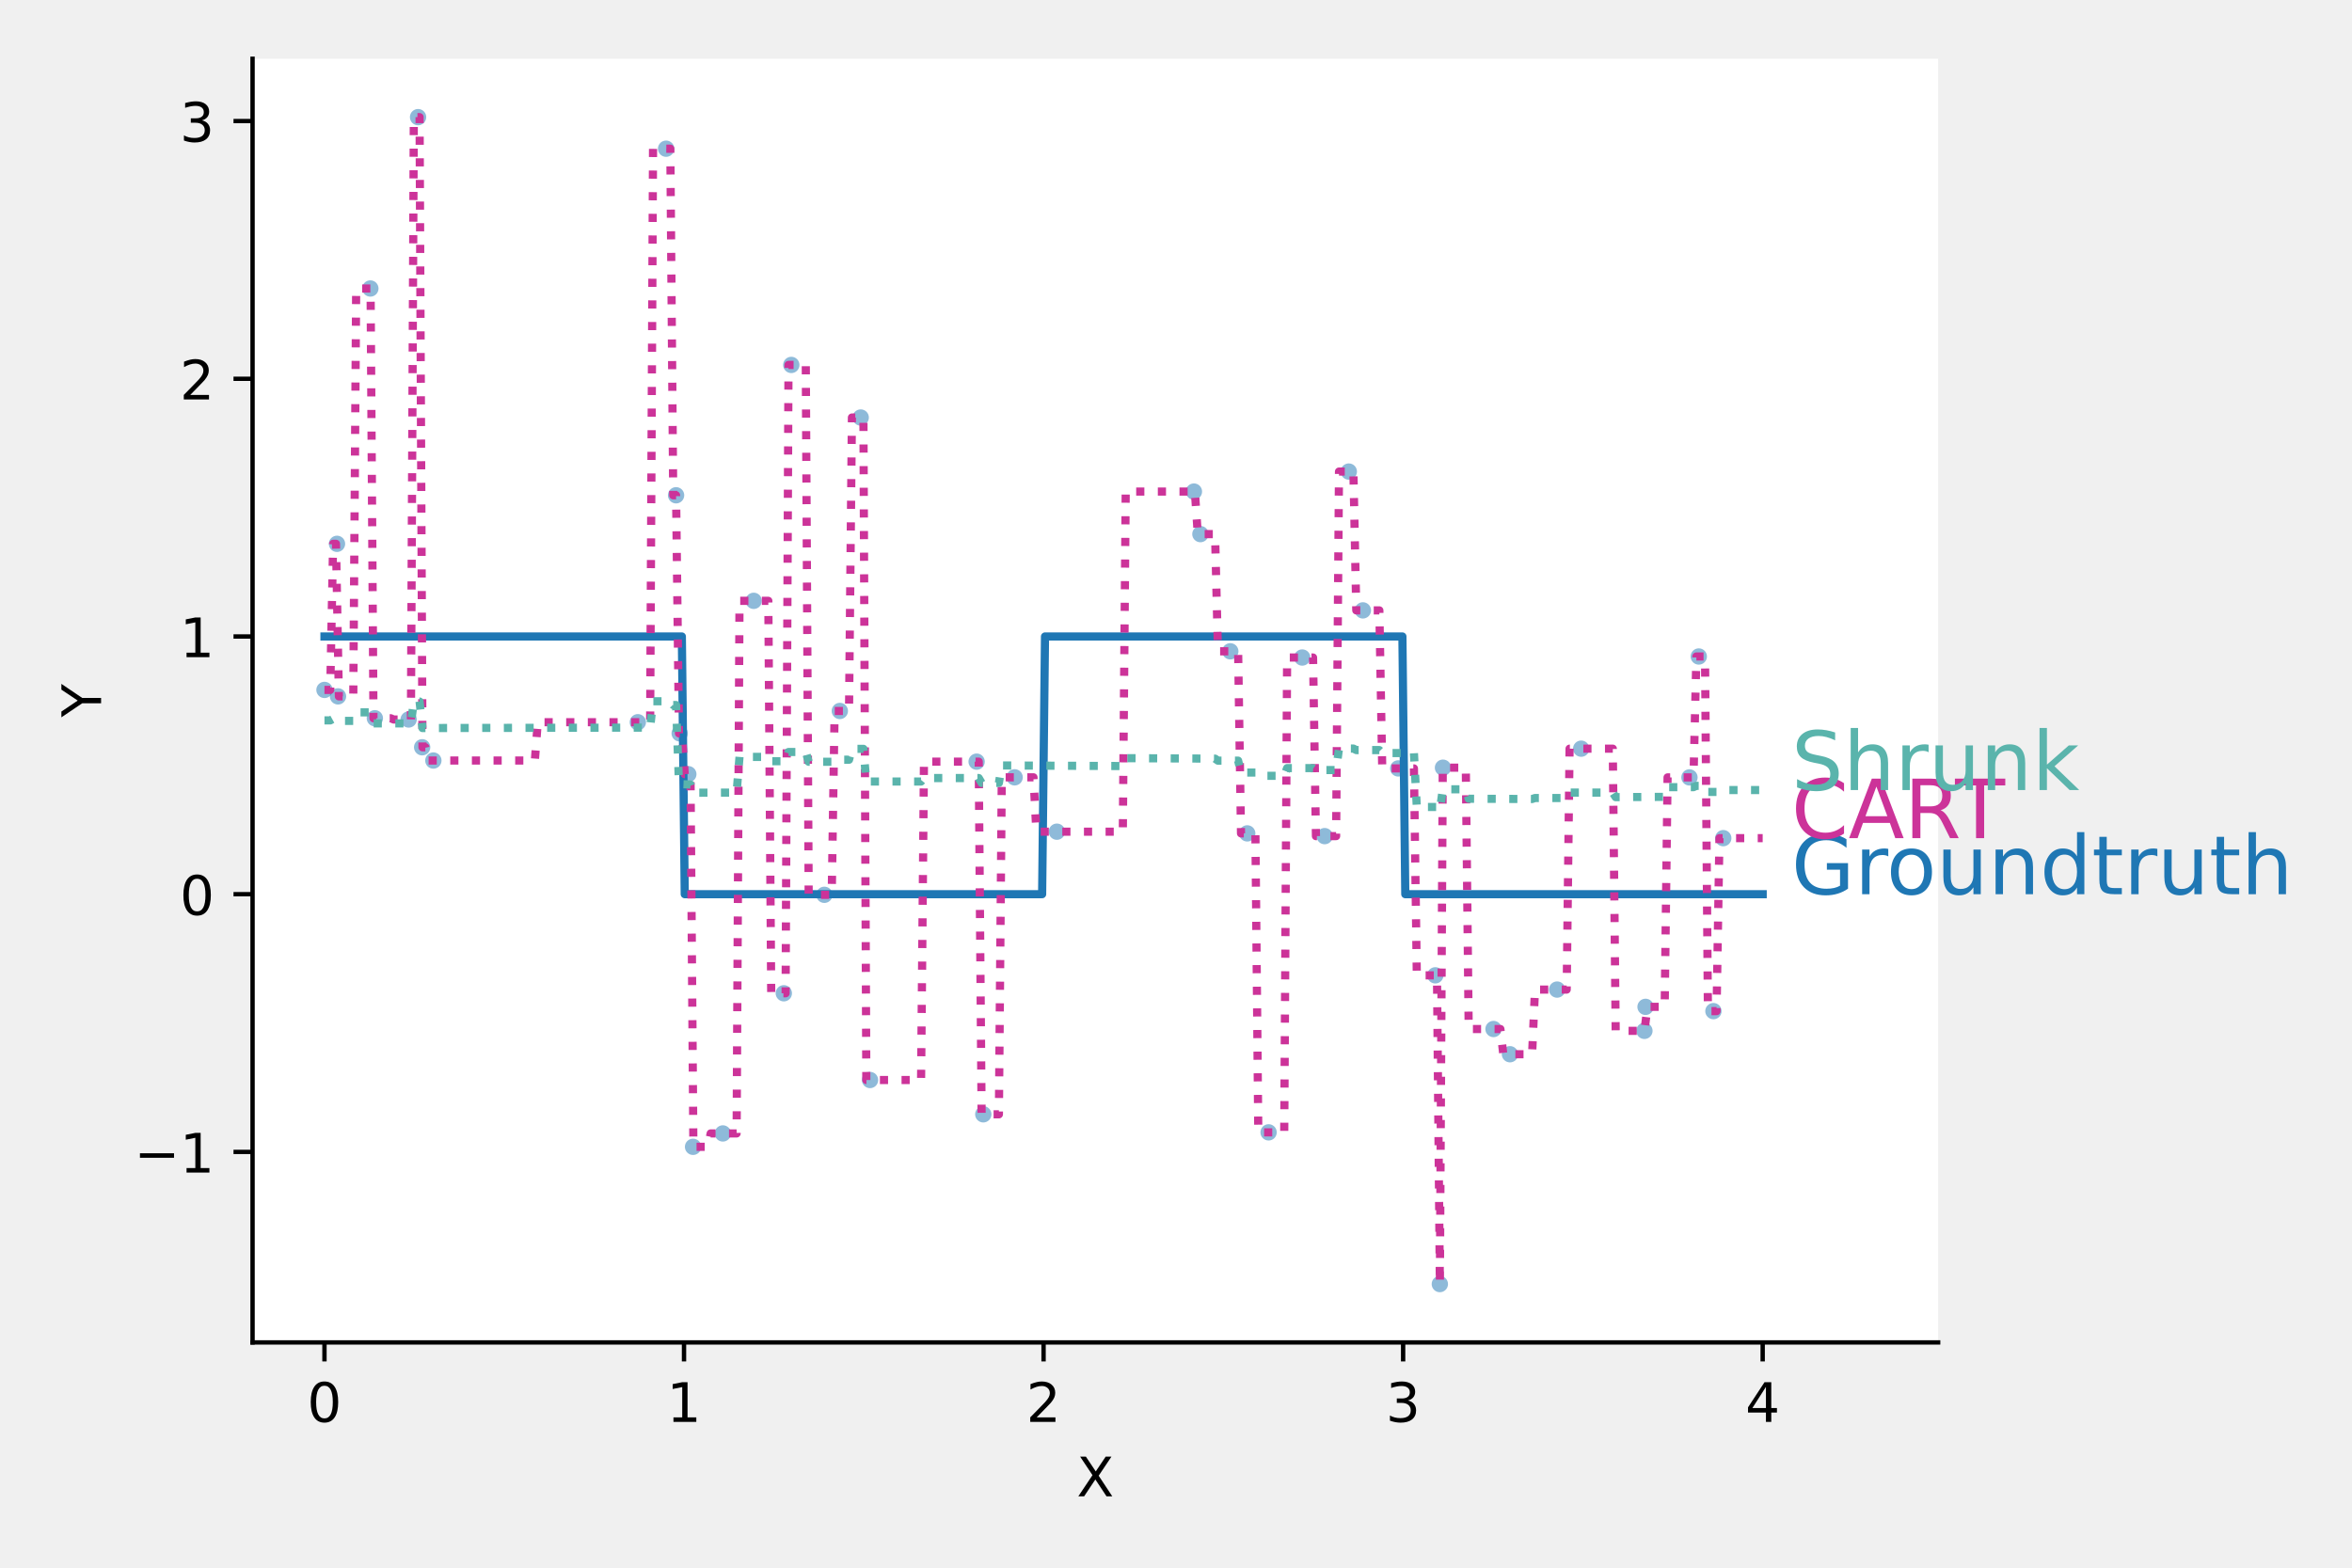
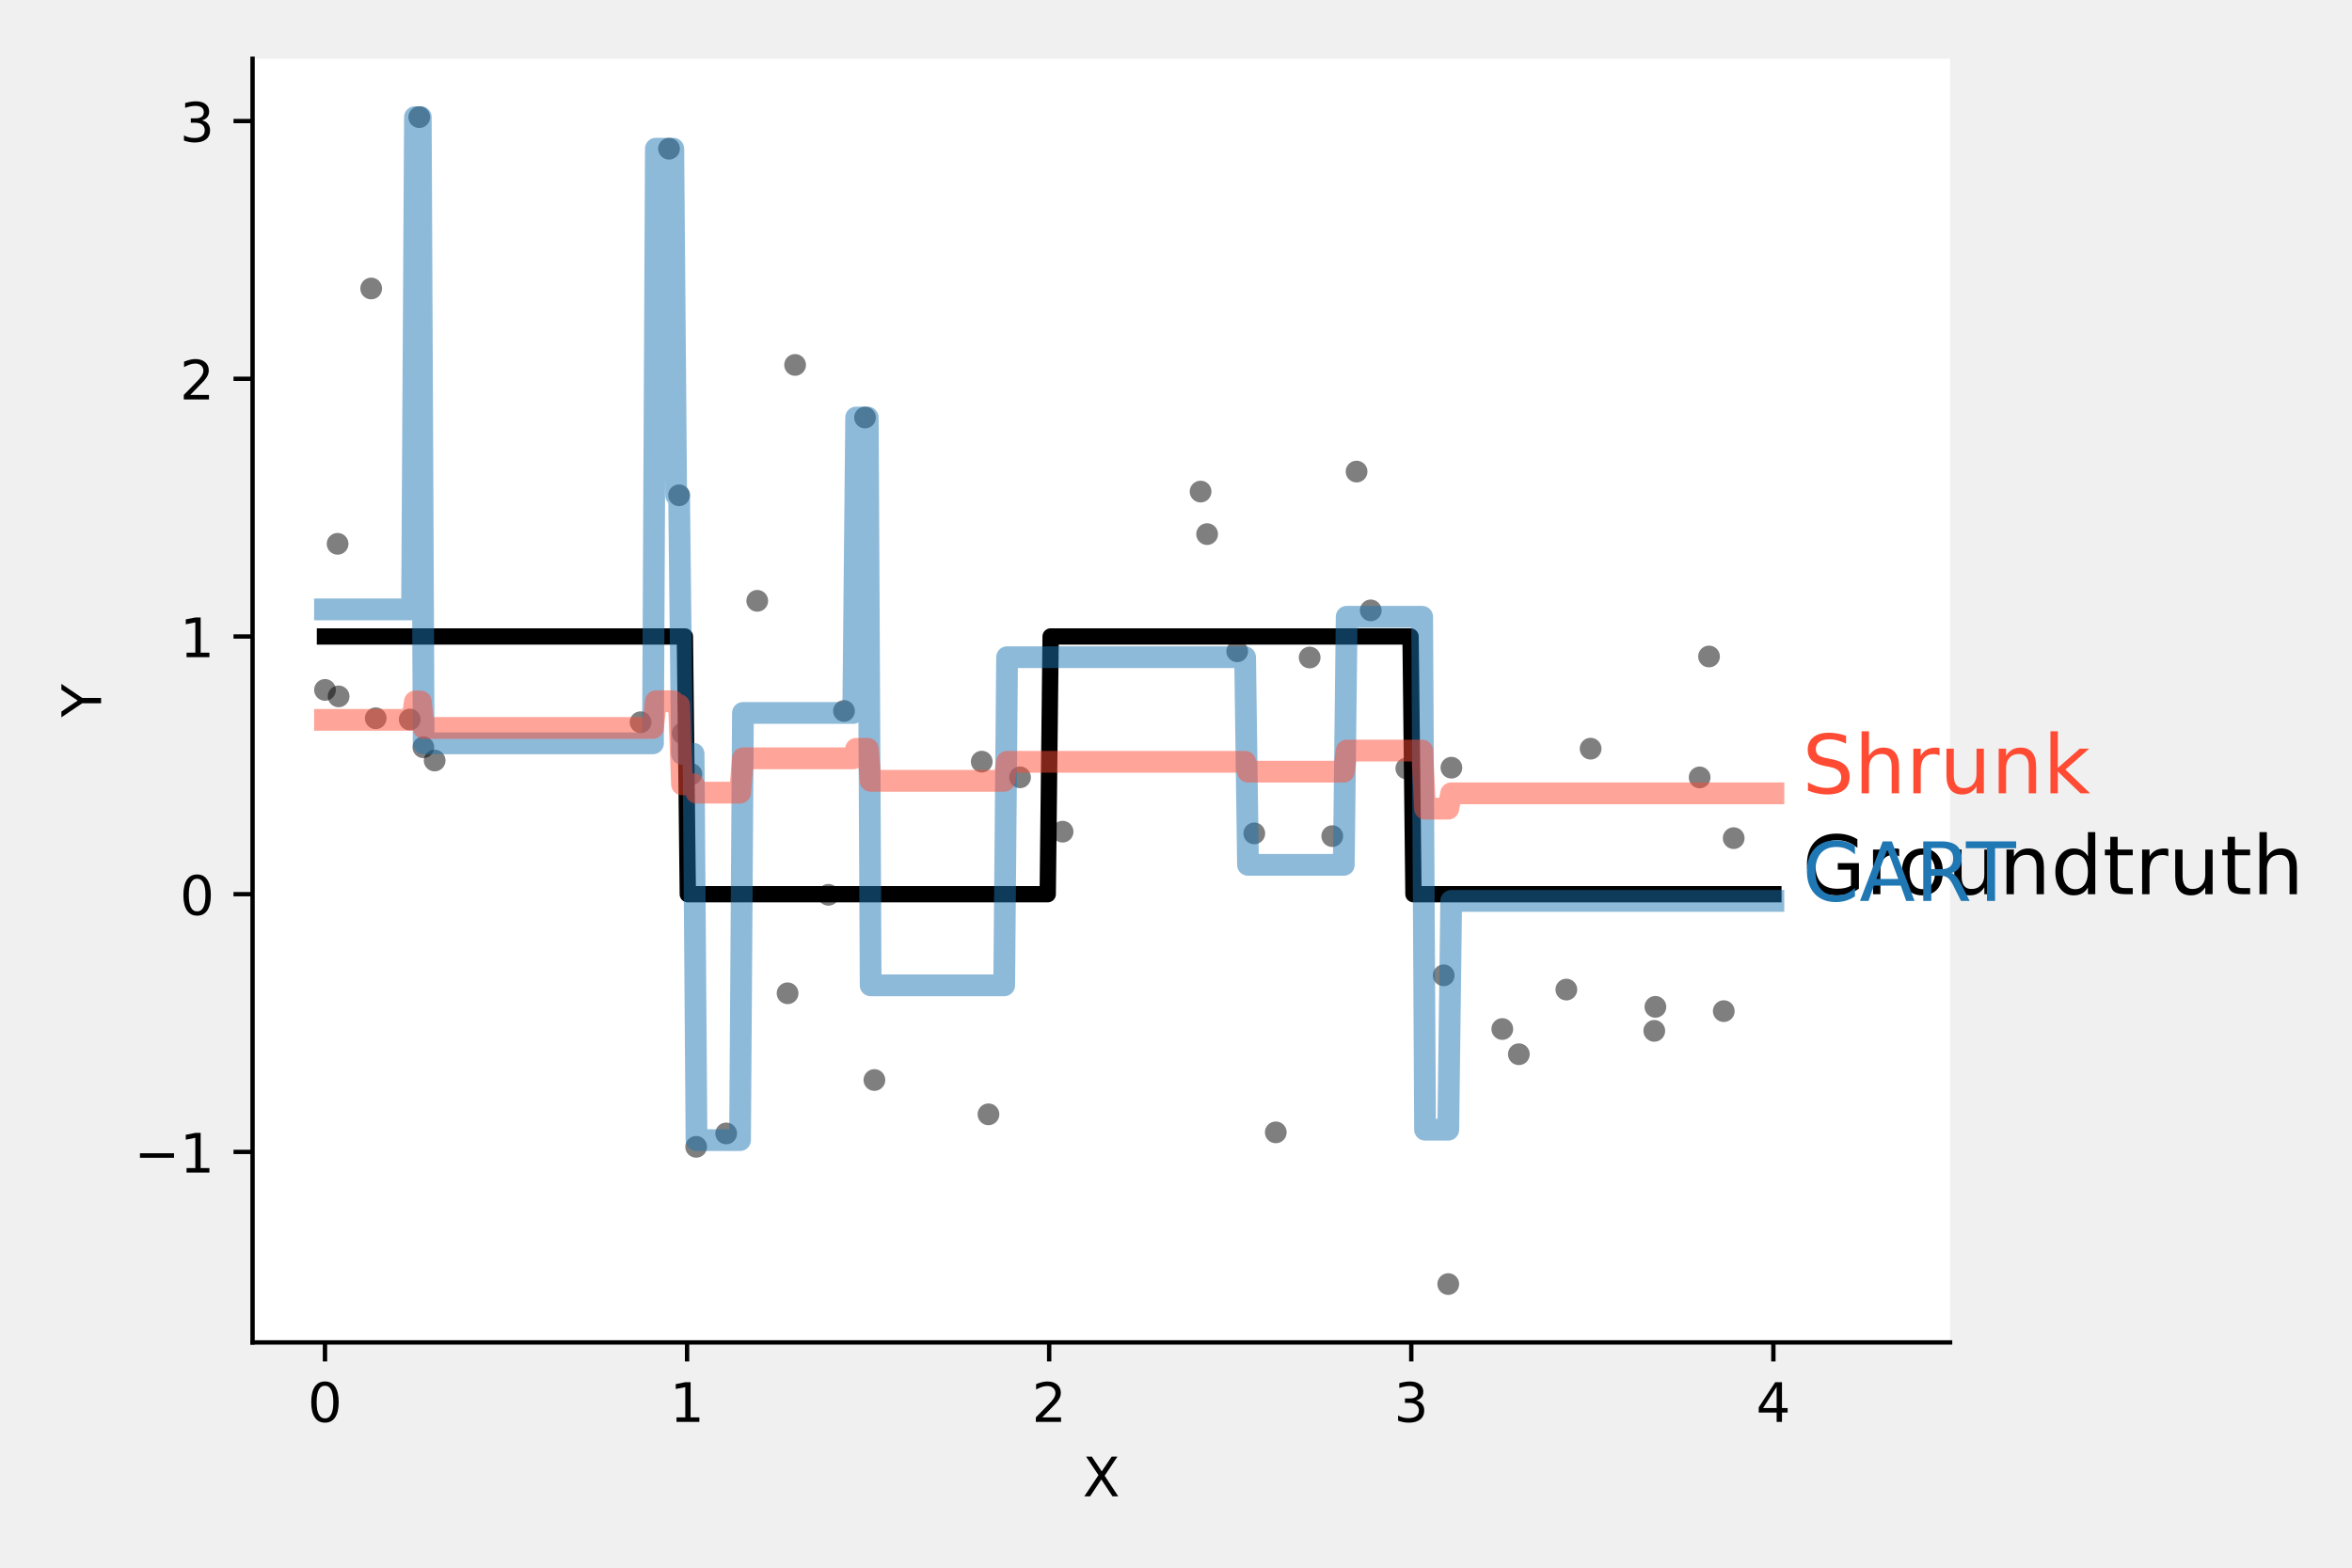
<svg xmlns="http://www.w3.org/2000/svg" xmlns:xlink="http://www.w3.org/1999/xlink" height="288pt" version="1.1" viewBox="0 0 432 288" width="432pt">
  <defs>
    <style type="text/css">*{stroke-linecap:butt;stroke-linejoin:round;}</style>
  </defs>
  <g id="figure_1">
    <g id="patch_1">
      <path d="M 0 288  L 432 288  L 432 0  L 0 0  z " style="fill:none;" />
    </g>
    <g id="axes_1">
      <g id="patch_2">
-         <path d="M 46.388 246.616  L 355.985 246.616  L 355.985 10.8  L 46.388 10.8  z " style="fill:#ffffff;" />
+         <path d="M 46.388 246.616  L 358.178 246.616  L 358.178 10.8  L 46.388 10.8  z " style="fill:#ffffff;" />
      </g>
      <g id="matplotlib.axis_1">
        <g id="xtick_1">
          <g id="line2d_1">
            <defs>
-               <path d="M 0 0  L 0 3.5  " id="m42a0da2fa4" style="stroke:#000000;stroke-width:0.8;" />
+               <path d="M 0 0  L 0 3.5  " id="m2045a05d8b" style="stroke:#000000;stroke-width:0.8;" />
            </defs>
            <g>
-               <use style="stroke:#000000;stroke-width:0.8;" x="59.596" xlink:href="#m42a0da2fa4" y="246.616" />
+               <use style="stroke:#000000;stroke-width:0.8;" x="59.69" xlink:href="#m2045a05d8b" y="246.616" />
            </g>
          </g>
          <g id="text_1">
-             <g transform="translate(56.41479 261.2144)scale(0.1 -0.1)">
+             <g transform="translate(56.50837 261.2144)scale(0.1 -0.1)">
              <defs>
                <path d="M 2034 4250  Q 1547 4250 1301 3770  Q 1056 3291 1056 2328  Q 1056 1369 1301 889  Q 1547 409 2034 409  Q 2525 409 2770 889  Q 3016 1369 3016 2328  Q 3016 3291 2770 3770  Q 2525 4250 2034 4250  z M 2034 4750  Q 2819 4750 3233 4129  Q 3647 3509 3647 2328  Q 3647 1150 3233 529  Q 2819 -91 2034 -91  Q 1250 -91 836 529  Q 422 1150 422 2328  Q 422 3509 836 4129  Q 1250 4750 2034 4750  z " id="DejaVuSans-30" transform="scale(0.015625)" />
              </defs>
              <use xlink:href="#DejaVuSans-30" />
            </g>
          </g>
        </g>
        <g id="xtick_2">
          <g id="line2d_2">
            <g>
-               <use style="stroke:#000000;stroke-width:0.8;" x="125.636" xlink:href="#m42a0da2fa4" y="246.616" />
+               <use style="stroke:#000000;stroke-width:0.8;" x="126.198" xlink:href="#m2045a05d8b" y="246.616" />
            </g>
          </g>
          <g id="text_2">
-             <g transform="translate(122.455 261.2144)scale(0.1 -0.1)">
+             <g transform="translate(123.0164 261.2144)scale(0.1 -0.1)">
              <defs>
                <path d="M 794 531  L 1825 531  L 1825 4091  L 703 3866  L 703 4441  L 1819 4666  L 2450 4666  L 2450 531  L 3481 531  L 3481 0  L 794 0  L 794 531  z " id="DejaVuSans-31" transform="scale(0.015625)" />
              </defs>
              <use xlink:href="#DejaVuSans-31" />
            </g>
          </g>
        </g>
        <g id="xtick_3">
          <g id="line2d_3">
            <g>
-               <use style="stroke:#000000;stroke-width:0.8;" x="191.676" xlink:href="#m42a0da2fa4" y="246.616" />
+               <use style="stroke:#000000;stroke-width:0.8;" x="192.706" xlink:href="#m2045a05d8b" y="246.616" />
            </g>
          </g>
          <g id="text_3">
-             <g transform="translate(188.4952 261.2144)scale(0.1 -0.1)">
+             <g transform="translate(189.5245 261.2144)scale(0.1 -0.1)">
              <defs>
                <path d="M 1228 531  L 3431 531  L 3431 0  L 469 0  L 469 531  Q 828 903 1448 1529  Q 2069 2156 2228 2338  Q 2531 2678 2651 2914  Q 2772 3150 2772 3378  Q 2772 3750 2511 3984  Q 2250 4219 1831 4219  Q 1534 4219 1204 4116  Q 875 4013 500 3803  L 500 4441  Q 881 4594 1212 4672  Q 1544 4750 1819 4750  Q 2544 4750 2975 4387  Q 3406 4025 3406 3419  Q 3406 3131 3298 2873  Q 3191 2616 2906 2266  Q 2828 2175 2409 1742  Q 1991 1309 1228 531  z " id="DejaVuSans-32" transform="scale(0.015625)" />
              </defs>
              <use xlink:href="#DejaVuSans-32" />
            </g>
          </g>
        </g>
        <g id="xtick_4">
          <g id="line2d_4">
            <g>
-               <use style="stroke:#000000;stroke-width:0.8;" x="257.717" xlink:href="#m42a0da2fa4" y="246.616" />
+               <use style="stroke:#000000;stroke-width:0.8;" x="259.214" xlink:href="#m2045a05d8b" y="246.616" />
            </g>
          </g>
          <g id="text_4">
-             <g transform="translate(254.5354 261.2144)scale(0.1 -0.1)">
+             <g transform="translate(256.0326 261.2144)scale(0.1 -0.1)">
              <defs>
                <path d="M 2597 2516  Q 3050 2419 3304 2112  Q 3559 1806 3559 1356  Q 3559 666 3084 287  Q 2609 -91 1734 -91  Q 1441 -91 1130 -33  Q 819 25 488 141  L 488 750  Q 750 597 1062 519  Q 1375 441 1716 441  Q 2309 441 2620 675  Q 2931 909 2931 1356  Q 2931 1769 2642 2001  Q 2353 2234 1838 2234  L 1294 2234  L 1294 2753  L 1863 2753  Q 2328 2753 2575 2939  Q 2822 3125 2822 3475  Q 2822 3834 2567 4026  Q 2313 4219 1838 4219  Q 1578 4219 1281 4162  Q 984 4106 628 3988  L 628 4550  Q 988 4650 1302 4700  Q 1616 4750 1894 4750  Q 2613 4750 3031 4423  Q 3450 4097 3450 3541  Q 3450 3153 3228 2886  Q 3006 2619 2597 2516  z " id="DejaVuSans-33" transform="scale(0.015625)" />
              </defs>
              <use xlink:href="#DejaVuSans-33" />
            </g>
          </g>
        </g>
        <g id="xtick_5">
          <g id="line2d_5">
            <g>
-               <use style="stroke:#000000;stroke-width:0.8;" x="323.757" xlink:href="#m42a0da2fa4" y="246.616" />
+               <use style="stroke:#000000;stroke-width:0.8;" x="325.722" xlink:href="#m2045a05d8b" y="246.616" />
            </g>
          </g>
          <g id="text_5">
-             <g transform="translate(320.5756 261.2144)scale(0.1 -0.1)">
+             <g transform="translate(322.5407 261.2144)scale(0.1 -0.1)">
              <defs>
                <path d="M 2419 4116  L 825 1625  L 2419 1625  L 2419 4116  z M 2253 4666  L 3047 4666  L 3047 1625  L 3713 1625  L 3713 1100  L 3047 1100  L 3047 0  L 2419 0  L 2419 1100  L 313 1100  L 313 1709  L 2253 4666  z " id="DejaVuSans-34" transform="scale(0.015625)" />
              </defs>
              <use xlink:href="#DejaVuSans-34" />
            </g>
          </g>
        </g>
        <g id="text_6">
-           <g transform="translate(197.7613 274.8926)scale(0.1 -0.1)">
+           <g transform="translate(198.8579 274.8926)scale(0.1 -0.1)">
            <defs>
              <path d="M 403 4666  L 1081 4666  L 2241 2931  L 3406 4666  L 4084 4666  L 2584 2425  L 4184 0  L 3506 0  L 2194 1984  L 872 0  L 191 0  L 1856 2491  L 403 4666  z " id="DejaVuSans-58" transform="scale(0.015625)" />
            </defs>
            <use xlink:href="#DejaVuSans-58" />
          </g>
        </g>
      </g>
      <g id="matplotlib.axis_2">
        <g id="ytick_1">
          <g id="line2d_6">
            <defs>
-               <path d="M 0 0  L -3.5 0  " id="m658109edd0" style="stroke:#000000;stroke-width:0.8;" />
+               <path d="M 0 0  L -3.5 0  " id="m57cb770b0e" style="stroke:#000000;stroke-width:0.8;" />
            </defs>
            <g>
-               <use style="stroke:#000000;stroke-width:0.8;" x="46.388" xlink:href="#m658109edd0" y="211.617" />
+               <use style="stroke:#000000;stroke-width:0.8;" x="46.388" xlink:href="#m57cb770b0e" y="211.617" />
            </g>
          </g>
          <g id="text_7">
            <g transform="translate(24.64581 215.416)scale(0.1 -0.1)">
              <defs>
                <path d="M 678 2272  L 4684 2272  L 4684 1741  L 678 1741  L 678 2272  z " id="DejaVuSans-2212" transform="scale(0.015625)" />
              </defs>
              <use xlink:href="#DejaVuSans-2212" />
              <use x="83.789" xlink:href="#DejaVuSans-31" />
            </g>
          </g>
        </g>
        <g id="ytick_2">
          <g id="line2d_7">
            <g>
-               <use style="stroke:#000000;stroke-width:0.8;" x="46.388" xlink:href="#m658109edd0" y="164.272" />
+               <use style="stroke:#000000;stroke-width:0.8;" x="46.388" xlink:href="#m57cb770b0e" y="164.272" />
            </g>
          </g>
          <g id="text_8">
            <g transform="translate(33.0255 168.0717)scale(0.1 -0.1)">
              <use xlink:href="#DejaVuSans-30" />
            </g>
          </g>
        </g>
        <g id="ytick_3">
          <g id="line2d_8">
            <g>
-               <use style="stroke:#000000;stroke-width:0.8;" x="46.388" xlink:href="#m658109edd0" y="116.928" />
+               <use style="stroke:#000000;stroke-width:0.8;" x="46.388" xlink:href="#m57cb770b0e" y="116.928" />
            </g>
          </g>
          <g id="text_9">
            <g transform="translate(33.0255 120.7274)scale(0.1 -0.1)">
              <use xlink:href="#DejaVuSans-31" />
            </g>
          </g>
        </g>
        <g id="ytick_4">
          <g id="line2d_9">
            <g>
-               <use style="stroke:#000000;stroke-width:0.8;" x="46.388" xlink:href="#m658109edd0" y="69.584" />
+               <use style="stroke:#000000;stroke-width:0.8;" x="46.388" xlink:href="#m57cb770b0e" y="69.584" />
            </g>
          </g>
          <g id="text_10">
            <g transform="translate(33.0255 73.38306)scale(0.1 -0.1)">
              <use xlink:href="#DejaVuSans-32" />
            </g>
          </g>
        </g>
        <g id="ytick_5">
          <g id="line2d_10">
            <g>
-               <use style="stroke:#000000;stroke-width:0.8;" x="46.388" xlink:href="#m658109edd0" y="22.24" />
+               <use style="stroke:#000000;stroke-width:0.8;" x="46.388" xlink:href="#m57cb770b0e" y="22.24" />
            </g>
          </g>
          <g id="text_11">
            <g transform="translate(33.0255 26.03875)scale(0.1 -0.1)">
              <use xlink:href="#DejaVuSans-33" />
            </g>
          </g>
        </g>
        <g id="text_12">
          <g transform="translate(18.56612 131.7619)rotate(-90)scale(0.1 -0.1)">
            <defs>
              <path d="M -13 4666  L 666 4666  L 1959 2747  L 3244 4666  L 3922 4666  L 2272 2222  L 2272 0  L 1638 0  L 1638 2222  L -13 4666  z " id="DejaVuSans-59" transform="scale(0.015625)" />
            </defs>
            <use xlink:href="#DejaVuSans-59" />
          </g>
        </g>
      </g>
      <g id="line2d_11">
        <defs>
-           <path d="M 0 1.5  C 0.398 1.5 0.779 1.342 1.061 1.061  C 1.342 0.779 1.5 0.398 1.5 0  C 1.5 -0.398 1.342 -0.779 1.061 -1.061  C 0.779 -1.342 0.398 -1.5 0 -1.5  C -0.398 -1.5 -0.779 -1.342 -1.061 -1.061  C -1.342 -0.779 -1.5 -0.398 -1.5 0  C -1.5 0.398 -1.342 0.779 -1.061 1.061  C -0.779 1.342 -0.398 1.5 0 1.5  z " id="mba69ca7fc3" />
+           <path d="M 0 2  C 0.53 2 1.039 1.789 1.414 1.414  C 1.789 1.039 2 0.53 2 0  C 2 -0.53 1.789 -1.039 1.414 -1.414  C 1.039 -1.789 0.53 -2 0 -2  C -0.53 -2 -1.039 -1.789 -1.414 -1.414  C -1.789 -1.039 -2 -0.53 -2 0  C -2 0.53 -1.789 1.039 -1.414 1.414  C -1.039 1.789 -0.53 2 0 2  z " id="mad13d12ece" />
        </defs>
-         <g clip-path="url(#pff8e7c31b9)">
-           <use style="fill:#1f77b4;fill-opacity:0.5;" x="265.035" xlink:href="#mba69ca7fc3" y="141.032" />
-           <use style="fill:#1f77b4;fill-opacity:0.5;" x="122.345" xlink:href="#mba69ca7fc3" y="27.318" />
-           <use style="fill:#1f77b4;fill-opacity:0.5;" x="277.338" xlink:href="#mba69ca7fc3" y="193.672" />
-           <use style="fill:#1f77b4;fill-opacity:0.5;" x="314.709" xlink:href="#mba69ca7fc3" y="185.755" />
-           <use style="fill:#1f77b4;fill-opacity:0.5;" x="316.519" xlink:href="#mba69ca7fc3" y="153.977" />
-           <use style="fill:#1f77b4;fill-opacity:0.5;" x="179.38" xlink:href="#mba69ca7fc3" y="139.922" />
-           <use style="fill:#1f77b4;fill-opacity:0.5;" x="220.481" xlink:href="#mba69ca7fc3" y="98.121" />
-           <use style="fill:#1f77b4;fill-opacity:0.5;" x="264.46" xlink:href="#mba69ca7fc3" y="235.897" />
-           <use style="fill:#1f77b4;fill-opacity:0.5;" x="229.085" xlink:href="#mba69ca7fc3" y="153.101" />
-           <use style="fill:#1f77b4;fill-opacity:0.5;" x="250.325" xlink:href="#mba69ca7fc3" y="112.134" />
-           <use style="fill:#1f77b4;fill-opacity:0.5;" x="68.851" xlink:href="#mba69ca7fc3" y="131.949" />
-           <use style="fill:#1f77b4;fill-opacity:0.5;" x="138.435" xlink:href="#mba69ca7fc3" y="110.379" />
-           <use style="fill:#1f77b4;fill-opacity:0.5;" x="75.053" xlink:href="#mba69ca7fc3" y="132.179" />
-           <use style="fill:#1f77b4;fill-opacity:0.5;" x="285.998" xlink:href="#mba69ca7fc3" y="181.795" />
-           <use style="fill:#1f77b4;fill-opacity:0.5;" x="158.089" xlink:href="#mba69ca7fc3" y="76.704" />
-           <use style="fill:#1f77b4;fill-opacity:0.5;" x="239.185" xlink:href="#mba69ca7fc3" y="120.794" />
-           <use style="fill:#1f77b4;fill-opacity:0.5;" x="127.295" xlink:href="#mba69ca7fc3" y="210.683" />
-           <use style="fill:#1f77b4;fill-opacity:0.5;" x="151.413" xlink:href="#mba69ca7fc3" y="164.386" />
-           <use style="fill:#1f77b4;fill-opacity:0.5;" x="62.083" xlink:href="#mba69ca7fc3" y="127.932" />
-           <use style="fill:#1f77b4;fill-opacity:0.5;" x="154.254" xlink:href="#mba69ca7fc3" y="130.612" />
-           <use style="fill:#1f77b4;fill-opacity:0.5;" x="310.31" xlink:href="#mba69ca7fc3" y="142.818" />
-           <use style="fill:#1f77b4;fill-opacity:0.5;" x="117.156" xlink:href="#mba69ca7fc3" y="132.678" />
-           <use style="fill:#1f77b4;fill-opacity:0.5;" x="143.967" xlink:href="#mba69ca7fc3" y="182.474" />
-           <use style="fill:#1f77b4;fill-opacity:0.5;" x="302.036" xlink:href="#mba69ca7fc3" y="189.38" />
-           <use style="fill:#1f77b4;fill-opacity:0.5;" x="68.024" xlink:href="#mba69ca7fc3" y="52.999" />
-           <use style="fill:#1f77b4;fill-opacity:0.5;" x="76.789" xlink:href="#mba69ca7fc3" y="21.519" />
-           <use style="fill:#1f77b4;fill-opacity:0.5;" x="225.972" xlink:href="#mba69ca7fc3" y="119.652" />
-           <use style="fill:#1f77b4;fill-opacity:0.5;" x="290.423" xlink:href="#mba69ca7fc3" y="137.539" />
-           <use style="fill:#1f77b4;fill-opacity:0.5;" x="61.898" xlink:href="#mba69ca7fc3" y="99.906" />
-           <use style="fill:#1f77b4;fill-opacity:0.5;" x="256.813" xlink:href="#mba69ca7fc3" y="141.167" />
-           <use style="fill:#1f77b4;fill-opacity:0.5;" x="274.317" xlink:href="#mba69ca7fc3" y="189.041" />
-           <use style="fill:#1f77b4;fill-opacity:0.5;" x="79.598" xlink:href="#mba69ca7fc3" y="139.718" />
-           <use style="fill:#1f77b4;fill-opacity:0.5;" x="233.006" xlink:href="#mba69ca7fc3" y="208.026" />
-           <use style="fill:#1f77b4;fill-opacity:0.5;" x="194.123" xlink:href="#mba69ca7fc3" y="152.789" />
-           <use style="fill:#1f77b4;fill-opacity:0.5;" x="186.362" xlink:href="#mba69ca7fc3" y="142.803" />
-           <use style="fill:#1f77b4;fill-opacity:0.5;" x="312.021" xlink:href="#mba69ca7fc3" y="120.605" />
-           <use style="fill:#1f77b4;fill-opacity:0.5;" x="59.599" xlink:href="#mba69ca7fc3" y="126.745" />
-           <use style="fill:#1f77b4;fill-opacity:0.5;" x="124.838" xlink:href="#mba69ca7fc3" y="134.726" />
-           <use style="fill:#1f77b4;fill-opacity:0.5;" x="247.74" xlink:href="#mba69ca7fc3" y="86.633" />
-           <use style="fill:#1f77b4;fill-opacity:0.5;" x="145.338" xlink:href="#mba69ca7fc3" y="67.042" />
-           <use style="fill:#1f77b4;fill-opacity:0.5;" x="132.768" xlink:href="#mba69ca7fc3" y="208.224" />
-           <use style="fill:#1f77b4;fill-opacity:0.5;" x="243.306" xlink:href="#mba69ca7fc3" y="153.604" />
-           <use style="fill:#1f77b4;fill-opacity:0.5;" x="302.241" xlink:href="#mba69ca7fc3" y="184.969" />
-           <use style="fill:#1f77b4;fill-opacity:0.5;" x="124.177" xlink:href="#mba69ca7fc3" y="90.987" />
-           <use style="fill:#1f77b4;fill-opacity:0.5;" x="180.604" xlink:href="#mba69ca7fc3" y="204.711" />
-           <use style="fill:#1f77b4;fill-opacity:0.5;" x="126.427" xlink:href="#mba69ca7fc3" y="142.226" />
-           <use style="fill:#1f77b4;fill-opacity:0.5;" x="159.801" xlink:href="#mba69ca7fc3" y="198.408" />
-           <use style="fill:#1f77b4;fill-opacity:0.5;" x="219.292" xlink:href="#mba69ca7fc3" y="90.308" />
-           <use style="fill:#1f77b4;fill-opacity:0.5;" x="263.628" xlink:href="#mba69ca7fc3" y="179.179" />
-           <use style="fill:#1f77b4;fill-opacity:0.5;" x="77.537" xlink:href="#mba69ca7fc3" y="137.281" />
+         <g clip-path="url(#p9ad0ea7670)">
+           <use style="fill-opacity:0.5;" x="266.584" xlink:href="#mad13d12ece" y="141.032" />
+           <use style="fill-opacity:0.5;" x="122.883" xlink:href="#mad13d12ece" y="27.318" />
+           <use style="fill-opacity:0.5;" x="278.974" xlink:href="#mad13d12ece" y="193.672" />
+           <use style="fill-opacity:0.5;" x="316.61" xlink:href="#mad13d12ece" y="185.755" />
+           <use style="fill-opacity:0.5;" x="318.433" xlink:href="#mad13d12ece" y="153.977" />
+           <use style="fill-opacity:0.5;" x="180.322" xlink:href="#mad13d12ece" y="139.922" />
+           <use style="fill-opacity:0.5;" x="221.715" xlink:href="#mad13d12ece" y="98.121" />
+           <use style="fill-opacity:0.5;" x="266.005" xlink:href="#mad13d12ece" y="235.897" />
+           <use style="fill-opacity:0.5;" x="230.38" xlink:href="#mad13d12ece" y="153.101" />
+           <use style="fill-opacity:0.5;" x="251.77" xlink:href="#mad13d12ece" y="112.134" />
+           <use style="fill-opacity:0.5;" x="69.01" xlink:href="#mad13d12ece" y="131.949" />
+           <use style="fill-opacity:0.5;" x="139.087" xlink:href="#mad13d12ece" y="110.379" />
+           <use style="fill-opacity:0.5;" x="75.256" xlink:href="#mad13d12ece" y="132.179" />
+           <use style="fill-opacity:0.5;" x="287.696" xlink:href="#mad13d12ece" y="181.795" />
+           <use style="fill-opacity:0.5;" x="158.881" xlink:href="#mad13d12ece" y="76.704" />
+           <use style="fill-opacity:0.5;" x="240.551" xlink:href="#mad13d12ece" y="120.794" />
+           <use style="fill-opacity:0.5;" x="127.868" xlink:href="#mad13d12ece" y="210.683" />
+           <use style="fill-opacity:0.5;" x="152.157" xlink:href="#mad13d12ece" y="164.386" />
+           <use style="fill-opacity:0.5;" x="62.194" xlink:href="#mad13d12ece" y="127.932" />
+           <use style="fill-opacity:0.5;" x="155.018" xlink:href="#mad13d12ece" y="130.612" />
+           <use style="fill-opacity:0.5;" x="312.179" xlink:href="#mad13d12ece" y="142.818" />
+           <use style="fill-opacity:0.5;" x="117.658" xlink:href="#mad13d12ece" y="132.678" />
+           <use style="fill-opacity:0.5;" x="144.658" xlink:href="#mad13d12ece" y="182.474" />
+           <use style="fill-opacity:0.5;" x="303.847" xlink:href="#mad13d12ece" y="189.38" />
+           <use style="fill-opacity:0.5;" x="68.177" xlink:href="#mad13d12ece" y="52.999" />
+           <use style="fill-opacity:0.5;" x="77.004" xlink:href="#mad13d12ece" y="21.519" />
+           <use style="fill-opacity:0.5;" x="227.244" xlink:href="#mad13d12ece" y="119.652" />
+           <use style="fill-opacity:0.5;" x="292.152" xlink:href="#mad13d12ece" y="137.539" />
+           <use style="fill-opacity:0.5;" x="62.008" xlink:href="#mad13d12ece" y="99.906" />
+           <use style="fill-opacity:0.5;" x="258.303" xlink:href="#mad13d12ece" y="141.167" />
+           <use style="fill-opacity:0.5;" x="275.932" xlink:href="#mad13d12ece" y="189.041" />
+           <use style="fill-opacity:0.5;" x="79.833" xlink:href="#mad13d12ece" y="139.718" />
+           <use style="fill-opacity:0.5;" x="234.328" xlink:href="#mad13d12ece" y="208.026" />
+           <use style="fill-opacity:0.5;" x="195.17" xlink:href="#mad13d12ece" y="152.789" />
+           <use style="fill-opacity:0.5;" x="187.354" xlink:href="#mad13d12ece" y="142.803" />
+           <use style="fill-opacity:0.5;" x="313.903" xlink:href="#mad13d12ece" y="120.605" />
+           <use style="fill-opacity:0.5;" x="59.693" xlink:href="#mad13d12ece" y="126.745" />
+           <use style="fill-opacity:0.5;" x="125.394" xlink:href="#mad13d12ece" y="134.726" />
+           <use style="fill-opacity:0.5;" x="249.167" xlink:href="#mad13d12ece" y="86.633" />
+           <use style="fill-opacity:0.5;" x="146.039" xlink:href="#mad13d12ece" y="67.042" />
+           <use style="fill-opacity:0.5;" x="133.38" xlink:href="#mad13d12ece" y="208.224" />
+           <use style="fill-opacity:0.5;" x="244.701" xlink:href="#mad13d12ece" y="153.604" />
+           <use style="fill-opacity:0.5;" x="304.054" xlink:href="#mad13d12ece" y="184.969" />
+           <use style="fill-opacity:0.5;" x="124.728" xlink:href="#mad13d12ece" y="90.987" />
+           <use style="fill-opacity:0.5;" x="181.555" xlink:href="#mad13d12ece" y="204.711" />
+           <use style="fill-opacity:0.5;" x="126.994" xlink:href="#mad13d12ece" y="142.226" />
+           <use style="fill-opacity:0.5;" x="160.605" xlink:href="#mad13d12ece" y="198.408" />
+           <use style="fill-opacity:0.5;" x="220.516" xlink:href="#mad13d12ece" y="90.308" />
+           <use style="fill-opacity:0.5;" x="265.167" xlink:href="#mad13d12ece" y="179.179" />
+           <use style="fill-opacity:0.5;" x="77.758" xlink:href="#mad13d12ece" y="137.281" />
        </g>
      </g>
      <g id="line2d_12">
-         <path clip-path="url(#pff8e7c31b9)" d="M 59.596 116.928  L 125.239 116.928  L 125.769 164.272  L 191.412 164.272  L 191.941 116.928  L 257.584 116.928  L 258.114 164.272  L 323.757 164.272  L 323.757 164.272  " style="fill:none;stroke:#1f77b4;stroke-linecap:square;stroke-width:1.5;" />
+         <path clip-path="url(#p9ad0ea7670)" d="M 59.69 116.928  L 125.798 116.928  L 126.331 164.272  L 192.439 164.272  L 192.972 116.928  L 259.081 116.928  L 259.614 164.272  L 325.722 164.272  L 325.722 164.272  " style="fill:none;stroke:#000000;stroke-linecap:square;stroke-width:3;" />
      </g>
      <g id="line2d_13">
-         <path clip-path="url(#pff8e7c31b9)" d="M 59.596 126.745  L 60.655 126.745  L 61.184 99.906  L 61.714 99.906  L 62.243 127.932  L 64.89 127.932  L 65.419 52.999  L 68.066 52.999  L 68.596 131.949  L 71.772 131.949  L 72.301 132.179  L 75.477 132.179  L 76.007 21.519  L 77.066 21.519  L 77.595 137.281  L 78.124 137.281  L 78.654 139.718  L 98.241 139.718  L 98.77 132.678  L 119.416 132.678  L 119.945 27.318  L 123.122 27.318  L 123.651 90.987  L 124.18 90.987  L 124.71 134.726  L 125.239 134.726  L 125.769 142.226  L 126.827 142.226  L 127.357 210.683  L 130.004 210.683  L 130.533 208.224  L 135.297 208.224  L 135.827 110.379  L 141.121 110.379  L 141.65 182.474  L 144.297 182.474  L 144.826 67.042  L 148.003 67.042  L 148.532 164.386  L 152.767 164.386  L 153.296 130.612  L 155.943 130.612  L 156.473 76.704  L 158.59 76.704  L 159.12 198.408  L 169.178 198.408  L 169.707 139.922  L 179.765 139.922  L 180.295 204.711  L 183.471 204.711  L 184 142.803  L 189.824 142.803  L 190.353 152.789  L 206.234 152.789  L 206.764 90.308  L 219.469 90.308  L 219.998 98.121  L 223.175 98.121  L 223.704 119.652  L 227.41 119.652  L 227.939 153.101  L 230.586 153.101  L 231.115 208.026  L 235.88 208.026  L 236.409 120.794  L 241.174 120.794  L 241.703 153.604  L 245.409 153.604  L 245.938 86.633  L 248.585 86.633  L 249.114 112.134  L 253.349 112.134  L 253.879 141.167  L 259.702 141.167  L 260.231 179.179  L 263.937 179.179  L 264.466 235.897  L 264.996 141.032  L 269.231 141.032  L 269.76 189.041  L 275.583 189.041  L 276.113 193.672  L 281.406 193.672  L 281.936 181.795  L 287.759 181.795  L 288.288 137.539  L 296.229 137.539  L 296.758 189.38  L 302.052 189.38  L 302.582 184.969  L 305.758 184.969  L 306.287 142.818  L 311.052 142.818  L 311.581 120.605  L 313.169 120.605  L 313.699 185.755  L 315.287 185.755  L 315.816 153.977  L 323.757 153.977  L 323.757 153.977  " style="fill:none;stroke:#cc3399;stroke-dasharray:1.5,2.475;stroke-dashoffset:0;stroke-width:1.5;" />
+         <path clip-path="url(#p9ad0ea7670)" d="M 59.69 111.952  L 75.684 111.952  L 76.217 21.519  L 77.283 21.519  L 77.816 136.559  L 119.933 136.559  L 120.467 27.318  L 123.665 27.318  L 124.198 90.987  L 124.732 90.987  L 125.265 138.476  L 127.397 138.476  L 127.93 209.453  L 135.927 209.453  L 136.46 130.978  L 156.719 130.978  L 157.253 76.704  L 159.385 76.704  L 159.918 181.014  L 184.442 181.014  L 184.975 120.735  L 228.692 120.735  L 229.225 158.881  L 246.819 158.881  L 247.352 113.311  L 261.213 113.311  L 261.746 207.538  L 266.011 207.538  L 266.544 165.508  L 325.722 165.508  L 325.722 165.508  " style="fill:none;stroke:#1f77b4;stroke-linecap:square;stroke-opacity:0.5;stroke-width:4;" />
      </g>
      <g id="line2d_14">
-         <path clip-path="url(#pff8e7c31b9)" d="M 59.596 132.345  L 60.655 132.345  L 61.184 132.052  L 61.714 132.052  L 62.243 132.437  L 64.89 132.437  L 65.419 130.868  L 68.066 130.868  L 68.596 132.892  L 75.477 132.895  L 76.007 128.881  L 77.066 128.881  L 77.595 133.75  L 119.416 133.668  L 119.945 128.829  L 123.122 128.829  L 123.651 129.525  L 124.18 129.525  L 124.71 144.045  L 126.827 144.127  L 127.357 145.634  L 135.297 145.607  L 135.827 139.052  L 141.121 139.052  L 141.65 139.84  L 144.297 139.84  L 144.826 138.152  L 148.003 138.152  L 148.532 139.94  L 152.767 139.94  L 153.296 139.571  L 155.943 139.571  L 156.473 137.57  L 158.59 137.57  L 159.12 143.572  L 169.178 143.572  L 169.707 142.933  L 179.765 142.933  L 180.295 143.832  L 183.471 143.832  L 184 140.622  L 206.234 140.731  L 206.764 139.283  L 223.175 139.369  L 223.704 139.741  L 227.41 139.741  L 227.939 141.925  L 230.586 141.925  L 231.115 142.525  L 235.88 142.525  L 236.409 141.108  L 241.174 141.108  L 241.703 141.467  L 245.409 141.467  L 245.938 137.519  L 248.585 137.519  L 249.114 137.797  L 253.349 137.797  L 253.879 138.339  L 259.702 138.339  L 260.231 148.249  L 263.937 148.249  L 264.466 148.869  L 264.996 145  L 269.231 145  L 269.76 146.736  L 281.406 146.787  L 281.936 146.606  L 287.759 146.606  L 288.288 145.607  L 296.229 145.607  L 296.758 146.441  L 305.758 146.392  L 306.287 144.608  L 311.052 144.608  L 311.581 144.365  L 313.169 144.365  L 313.699 145.485  L 315.287 145.485  L 315.816 145.138  L 323.757 145.138  L 323.757 145.138  " style="fill:none;stroke:#5ab4ac;stroke-dasharray:1.5,2.475;stroke-dashoffset:0;stroke-width:1.5;" />
+         <path clip-path="url(#p9ad0ea7670)" d="M 59.69 132.248  L 75.684 132.248  L 76.217 128.881  L 77.283 128.881  L 77.816 133.732  L 119.933 133.732  L 120.467 128.829  L 123.665 128.829  L 124.198 129.525  L 124.732 129.525  L 125.265 144.086  L 127.397 144.086  L 127.93 145.62  L 135.927 145.62  L 136.46 139.311  L 156.719 139.311  L 157.253 137.57  L 159.385 137.57  L 159.918 143.446  L 184.442 143.446  L 184.975 139.949  L 228.692 139.949  L 229.225 141.756  L 246.819 141.756  L 247.352 137.885  L 261.213 137.885  L 261.746 148.559  L 266.011 148.559  L 266.544 145.742  L 325.722 145.742  L 325.722 145.742  " style="fill:none;stroke:#ff4b33;stroke-linecap:square;stroke-opacity:0.5;stroke-width:4;" />
      </g>
      <g id="patch_3">
        <path d="M 46.388 246.616  L 46.388 10.8  " style="fill:none;stroke:#000000;stroke-linecap:square;stroke-linejoin:miter;stroke-width:0.8;" />
      </g>
      <g id="patch_4">
-         <path d="M 46.388 246.616  L 355.985 246.616  " style="fill:none;stroke:#000000;stroke-linecap:square;stroke-linejoin:miter;stroke-width:0.8;" />
+         <path d="M 46.388 246.616  L 358.178 246.616  " style="fill:none;stroke:#000000;stroke-linecap:square;stroke-linejoin:miter;stroke-width:0.8;" />
      </g>
      <g id="text_13">
-         <g style="fill:#1f77b4;" transform="translate(329.0401 164.2725)scale(0.15 -0.15)">
+         <g transform="translate(331.0426 164.2725)scale(0.15 -0.15)">
          <defs>
            <path d="M 3809 666  L 3809 1919  L 2778 1919  L 2778 2438  L 4434 2438  L 4434 434  Q 4069 175 3628 42  Q 3188 -91 2688 -91  Q 1594 -91 976 548  Q 359 1188 359 2328  Q 359 3472 976 4111  Q 1594 4750 2688 4750  Q 3144 4750 3555 4637  Q 3966 4525 4313 4306  L 4313 3634  Q 3963 3931 3569 4081  Q 3175 4231 2741 4231  Q 1884 4231 1454 3753  Q 1025 3275 1025 2328  Q 1025 1384 1454 906  Q 1884 428 2741 428  Q 3075 428 3337 486  Q 3600 544 3809 666  z " id="DejaVuSans-47" transform="scale(0.015625)" />
            <path d="M 2631 2963  Q 2534 3019 2420 3045  Q 2306 3072 2169 3072  Q 1681 3072 1420 2755  Q 1159 2438 1159 1844  L 1159 0  L 581 0  L 581 3500  L 1159 3500  L 1159 2956  Q 1341 3275 1631 3429  Q 1922 3584 2338 3584  Q 2397 3584 2469 3576  Q 2541 3569 2628 3553  L 2631 2963  z " id="DejaVuSans-72" transform="scale(0.015625)" />
            <path d="M 1959 3097  Q 1497 3097 1228 2736  Q 959 2375 959 1747  Q 959 1119 1226 758  Q 1494 397 1959 397  Q 2419 397 2687 759  Q 2956 1122 2956 1747  Q 2956 2369 2687 2733  Q 2419 3097 1959 3097  z M 1959 3584  Q 2709 3584 3137 3096  Q 3566 2609 3566 1747  Q 3566 888 3137 398  Q 2709 -91 1959 -91  Q 1206 -91 779 398  Q 353 888 353 1747  Q 353 2609 779 3096  Q 1206 3584 1959 3584  z " id="DejaVuSans-6f" transform="scale(0.015625)" />
            <path d="M 544 1381  L 544 3500  L 1119 3500  L 1119 1403  Q 1119 906 1312 657  Q 1506 409 1894 409  Q 2359 409 2629 706  Q 2900 1003 2900 1516  L 2900 3500  L 3475 3500  L 3475 0  L 2900 0  L 2900 538  Q 2691 219 2414 64  Q 2138 -91 1772 -91  Q 1169 -91 856 284  Q 544 659 544 1381  z M 1991 3584  L 1991 3584  z " id="DejaVuSans-75" transform="scale(0.015625)" />
            <path d="M 3513 2113  L 3513 0  L 2938 0  L 2938 2094  Q 2938 2591 2744 2837  Q 2550 3084 2163 3084  Q 1697 3084 1428 2787  Q 1159 2491 1159 1978  L 1159 0  L 581 0  L 581 3500  L 1159 3500  L 1159 2956  Q 1366 3272 1645 3428  Q 1925 3584 2291 3584  Q 2894 3584 3203 3211  Q 3513 2838 3513 2113  z " id="DejaVuSans-6e" transform="scale(0.015625)" />
            <path d="M 2906 2969  L 2906 4863  L 3481 4863  L 3481 0  L 2906 0  L 2906 525  Q 2725 213 2448 61  Q 2172 -91 1784 -91  Q 1150 -91 751 415  Q 353 922 353 1747  Q 353 2572 751 3078  Q 1150 3584 1784 3584  Q 2172 3584 2448 3432  Q 2725 3281 2906 2969  z M 947 1747  Q 947 1113 1208 752  Q 1469 391 1925 391  Q 2381 391 2643 752  Q 2906 1113 2906 1747  Q 2906 2381 2643 2742  Q 2381 3103 1925 3103  Q 1469 3103 1208 2742  Q 947 2381 947 1747  z " id="DejaVuSans-64" transform="scale(0.015625)" />
            <path d="M 1172 4494  L 1172 3500  L 2356 3500  L 2356 3053  L 1172 3053  L 1172 1153  Q 1172 725 1289 603  Q 1406 481 1766 481  L 2356 481  L 2356 0  L 1766 0  Q 1100 0 847 248  Q 594 497 594 1153  L 594 3053  L 172 3053  L 172 3500  L 594 3500  L 594 4494  L 1172 4494  z " id="DejaVuSans-74" transform="scale(0.015625)" />
            <path d="M 3513 2113  L 3513 0  L 2938 0  L 2938 2094  Q 2938 2591 2744 2837  Q 2550 3084 2163 3084  Q 1697 3084 1428 2787  Q 1159 2491 1159 1978  L 1159 0  L 581 0  L 581 4863  L 1159 4863  L 1159 2956  Q 1366 3272 1645 3428  Q 1925 3584 2291 3584  Q 2894 3584 3203 3211  Q 3513 2838 3513 2113  z " id="DejaVuSans-68" transform="scale(0.015625)" />
          </defs>
          <use xlink:href="#DejaVuSans-47" />
          <use x="77.49" xlink:href="#DejaVuSans-72" />
          <use x="116.354" xlink:href="#DejaVuSans-6f" />
          <use x="177.535" xlink:href="#DejaVuSans-75" />
          <use x="240.914" xlink:href="#DejaVuSans-6e" />
          <use x="304.293" xlink:href="#DejaVuSans-64" />
          <use x="367.77" xlink:href="#DejaVuSans-74" />
          <use x="406.979" xlink:href="#DejaVuSans-72" />
          <use x="448.092" xlink:href="#DejaVuSans-75" />
          <use x="511.471" xlink:href="#DejaVuSans-74" />
          <use x="550.68" xlink:href="#DejaVuSans-68" />
        </g>
      </g>
      <g id="text_14">
-         <g style="fill:#cc3399;" transform="translate(329.0401 153.9774)scale(0.15 -0.15)">
+         <g style="fill:#1f77b4;" transform="translate(331.0426 165.5078)scale(0.15 -0.15)">
          <defs>
            <path d="M 4122 4306  L 4122 3641  Q 3803 3938 3442 4084  Q 3081 4231 2675 4231  Q 1875 4231 1450 3742  Q 1025 3253 1025 2328  Q 1025 1406 1450 917  Q 1875 428 2675 428  Q 3081 428 3442 575  Q 3803 722 4122 1019  L 4122 359  Q 3791 134 3420 21  Q 3050 -91 2638 -91  Q 1578 -91 968 557  Q 359 1206 359 2328  Q 359 3453 968 4101  Q 1578 4750 2638 4750  Q 3056 4750 3426 4639  Q 3797 4528 4122 4306  z " id="DejaVuSans-43" transform="scale(0.015625)" />
            <path d="M 2188 4044  L 1331 1722  L 3047 1722  L 2188 4044  z M 1831 4666  L 2547 4666  L 4325 0  L 3669 0  L 3244 1197  L 1141 1197  L 716 0  L 50 0  L 1831 4666  z " id="DejaVuSans-41" transform="scale(0.015625)" />
            <path d="M 2841 2188  Q 3044 2119 3236 1894  Q 3428 1669 3622 1275  L 4263 0  L 3584 0  L 2988 1197  Q 2756 1666 2539 1819  Q 2322 1972 1947 1972  L 1259 1972  L 1259 0  L 628 0  L 628 4666  L 2053 4666  Q 2853 4666 3247 4331  Q 3641 3997 3641 3322  Q 3641 2881 3436 2590  Q 3231 2300 2841 2188  z M 1259 4147  L 1259 2491  L 2053 2491  Q 2509 2491 2742 2702  Q 2975 2913 2975 3322  Q 2975 3731 2742 3939  Q 2509 4147 2053 4147  L 1259 4147  z " id="DejaVuSans-52" transform="scale(0.015625)" />
            <path d="M -19 4666  L 3928 4666  L 3928 4134  L 2272 4134  L 2272 0  L 1638 0  L 1638 4134  L -19 4134  L -19 4666  z " id="DejaVuSans-54" transform="scale(0.015625)" />
          </defs>
          <use xlink:href="#DejaVuSans-43" />
          <use x="69.824" xlink:href="#DejaVuSans-41" />
          <use x="138.232" xlink:href="#DejaVuSans-52" />
          <use x="200.465" xlink:href="#DejaVuSans-54" />
        </g>
      </g>
      <g id="text_15">
-         <g style="fill:#5ab4ac;" transform="translate(329.0401 145.1378)scale(0.15 -0.15)">
+         <g style="fill:#ff4b33;" transform="translate(331.0426 145.7423)scale(0.15 -0.15)">
          <defs>
            <path d="M 3425 4513  L 3425 3897  Q 3066 4069 2747 4153  Q 2428 4238 2131 4238  Q 1616 4238 1336 4038  Q 1056 3838 1056 3469  Q 1056 3159 1242 3001  Q 1428 2844 1947 2747  L 2328 2669  Q 3034 2534 3370 2195  Q 3706 1856 3706 1288  Q 3706 609 3251 259  Q 2797 -91 1919 -91  Q 1588 -91 1214 -16  Q 841 59 441 206  L 441 856  Q 825 641 1194 531  Q 1563 422 1919 422  Q 2459 422 2753 634  Q 3047 847 3047 1241  Q 3047 1584 2836 1778  Q 2625 1972 2144 2069  L 1759 2144  Q 1053 2284 737 2584  Q 422 2884 422 3419  Q 422 4038 858 4394  Q 1294 4750 2059 4750  Q 2388 4750 2728 4690  Q 3069 4631 3425 4513  z " id="DejaVuSans-53" transform="scale(0.015625)" />
            <path d="M 581 4863  L 1159 4863  L 1159 1991  L 2875 3500  L 3609 3500  L 1753 1863  L 3688 0  L 2938 0  L 1159 1709  L 1159 0  L 581 0  L 581 4863  z " id="DejaVuSans-6b" transform="scale(0.015625)" />
          </defs>
          <use xlink:href="#DejaVuSans-53" />
          <use x="63.477" xlink:href="#DejaVuSans-68" />
          <use x="126.855" xlink:href="#DejaVuSans-72" />
          <use x="167.969" xlink:href="#DejaVuSans-75" />
          <use x="231.348" xlink:href="#DejaVuSans-6e" />
          <use x="294.727" xlink:href="#DejaVuSans-6b" />
        </g>
      </g>
    </g>
  </g>
  <defs>
-     <clipPath id="pff8e7c31b9">
-       <rect height="235.816" width="309.597" x="46.388" y="10.8" />
+     <clipPath id="p9ad0ea7670">
+       <rect height="235.816" width="311.79" x="46.388" y="10.8" />
    </clipPath>
  </defs>
</svg>
